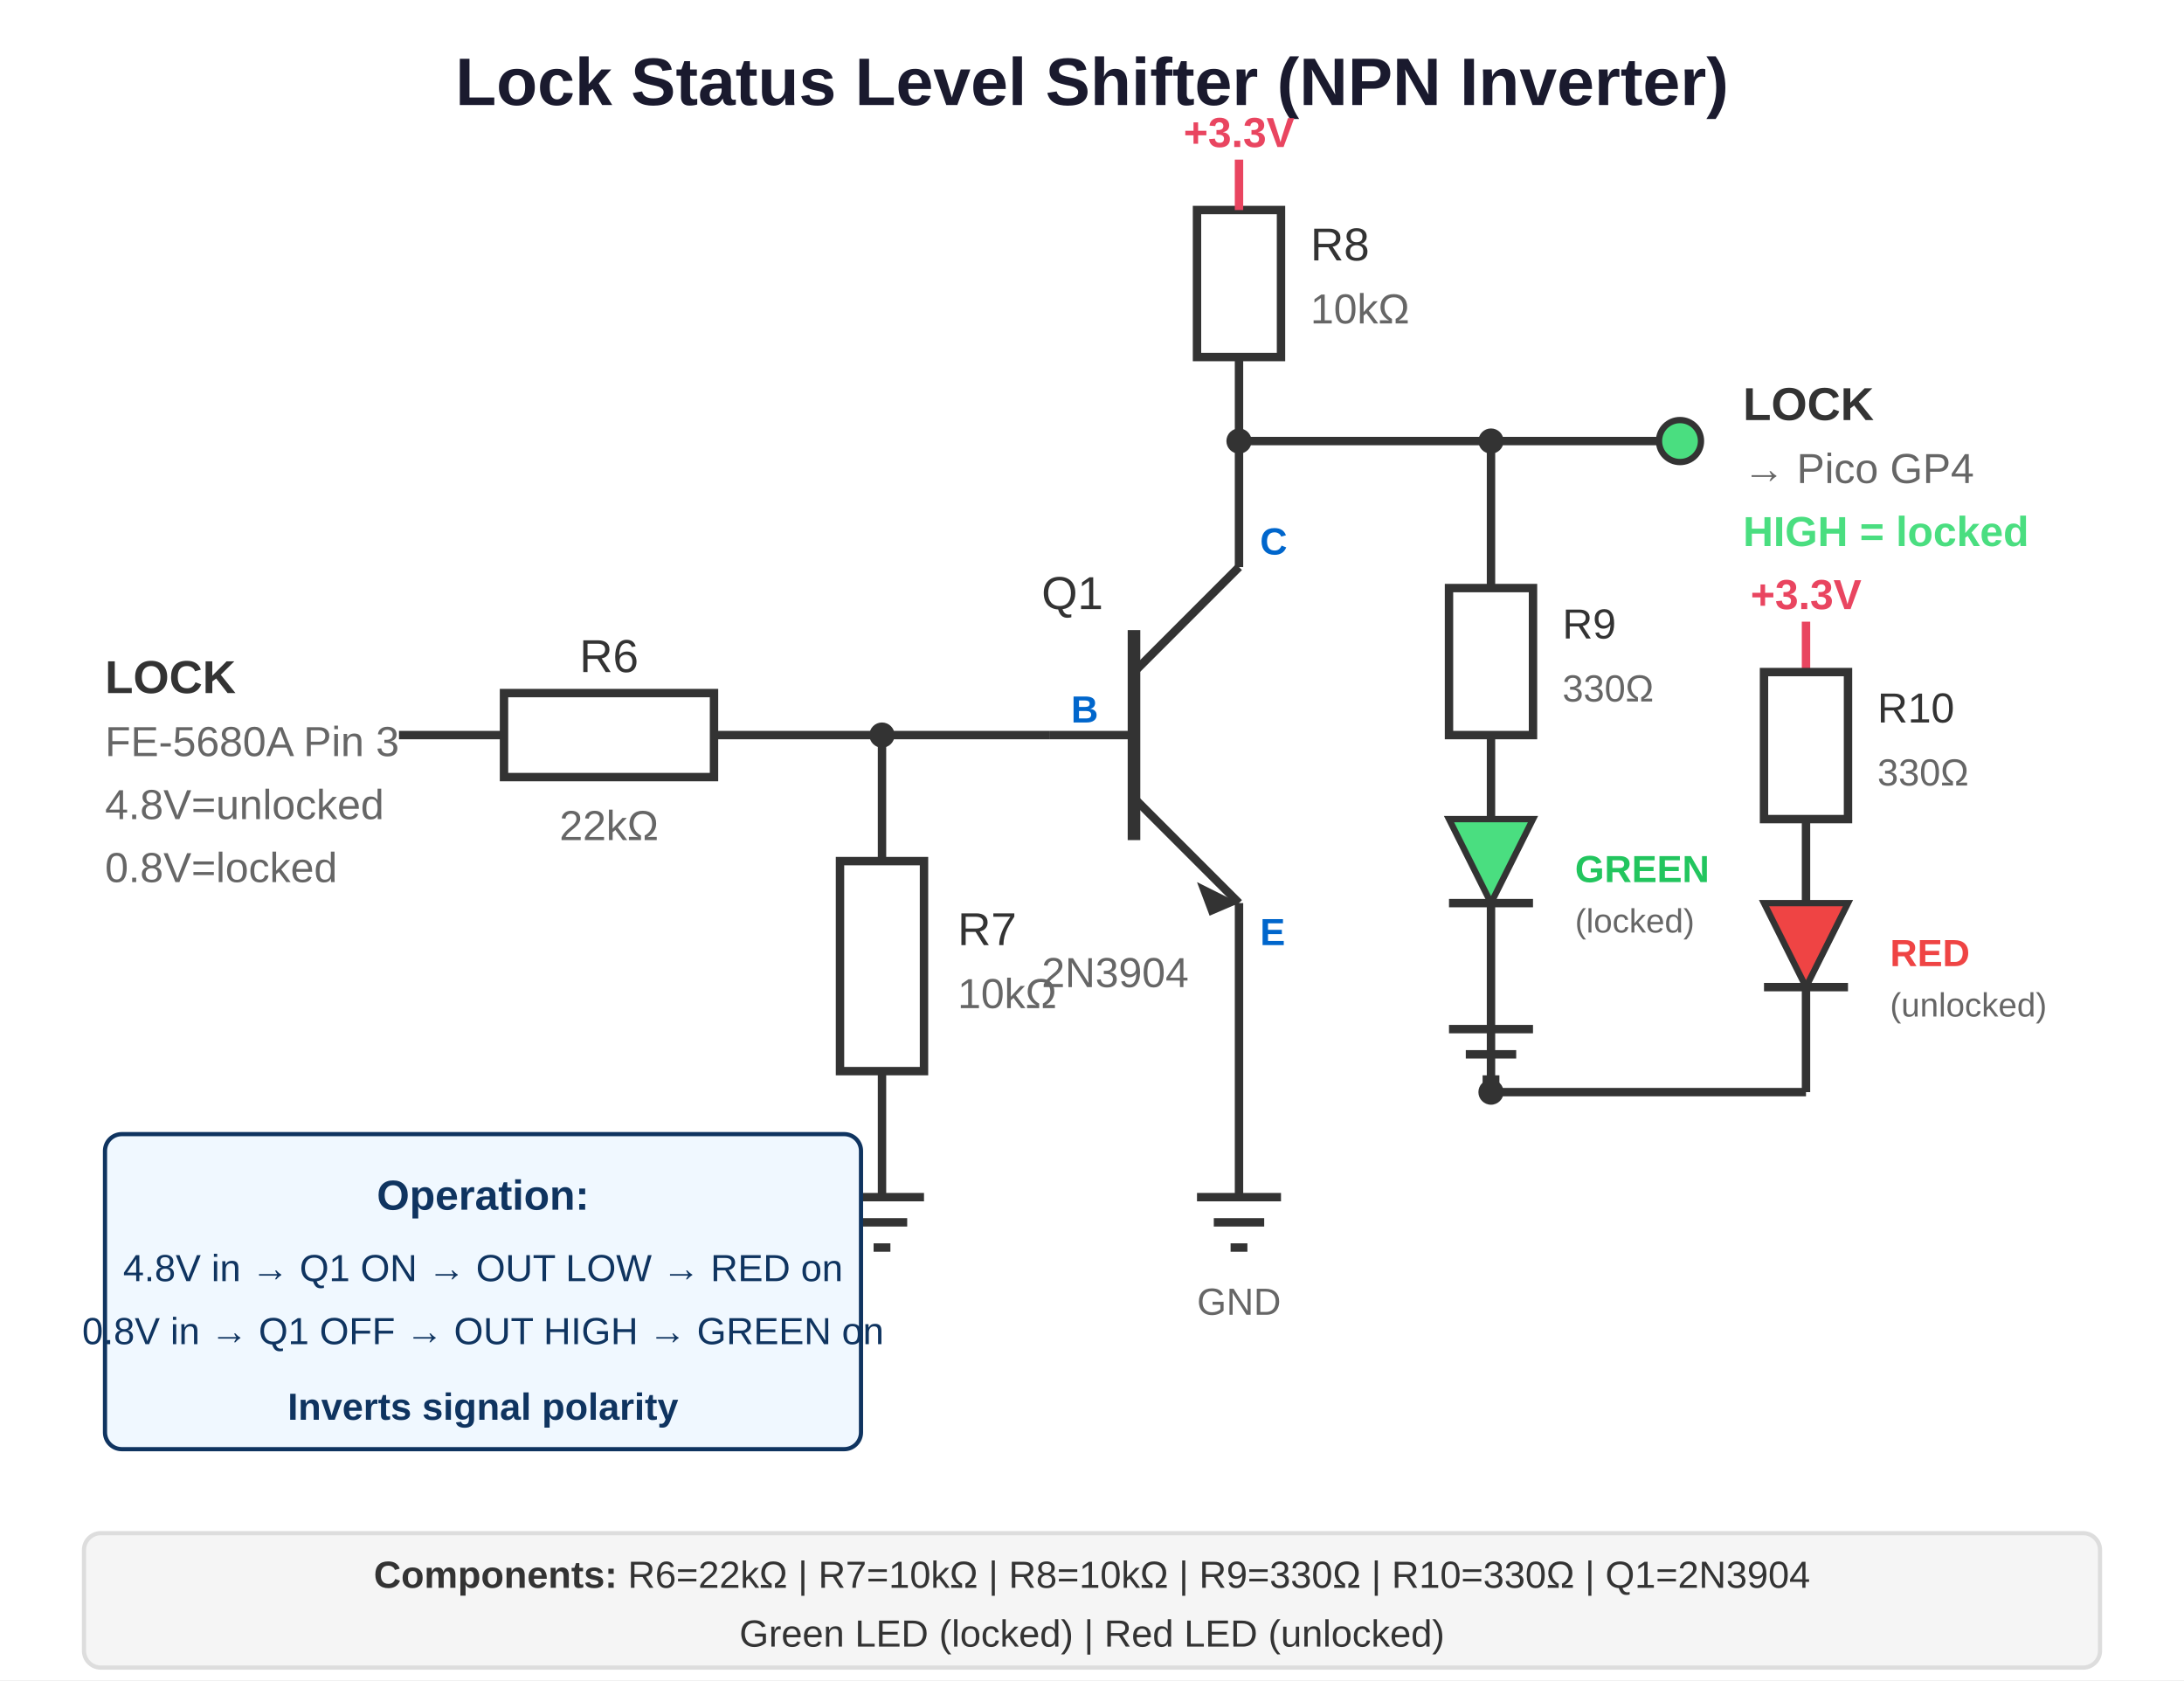
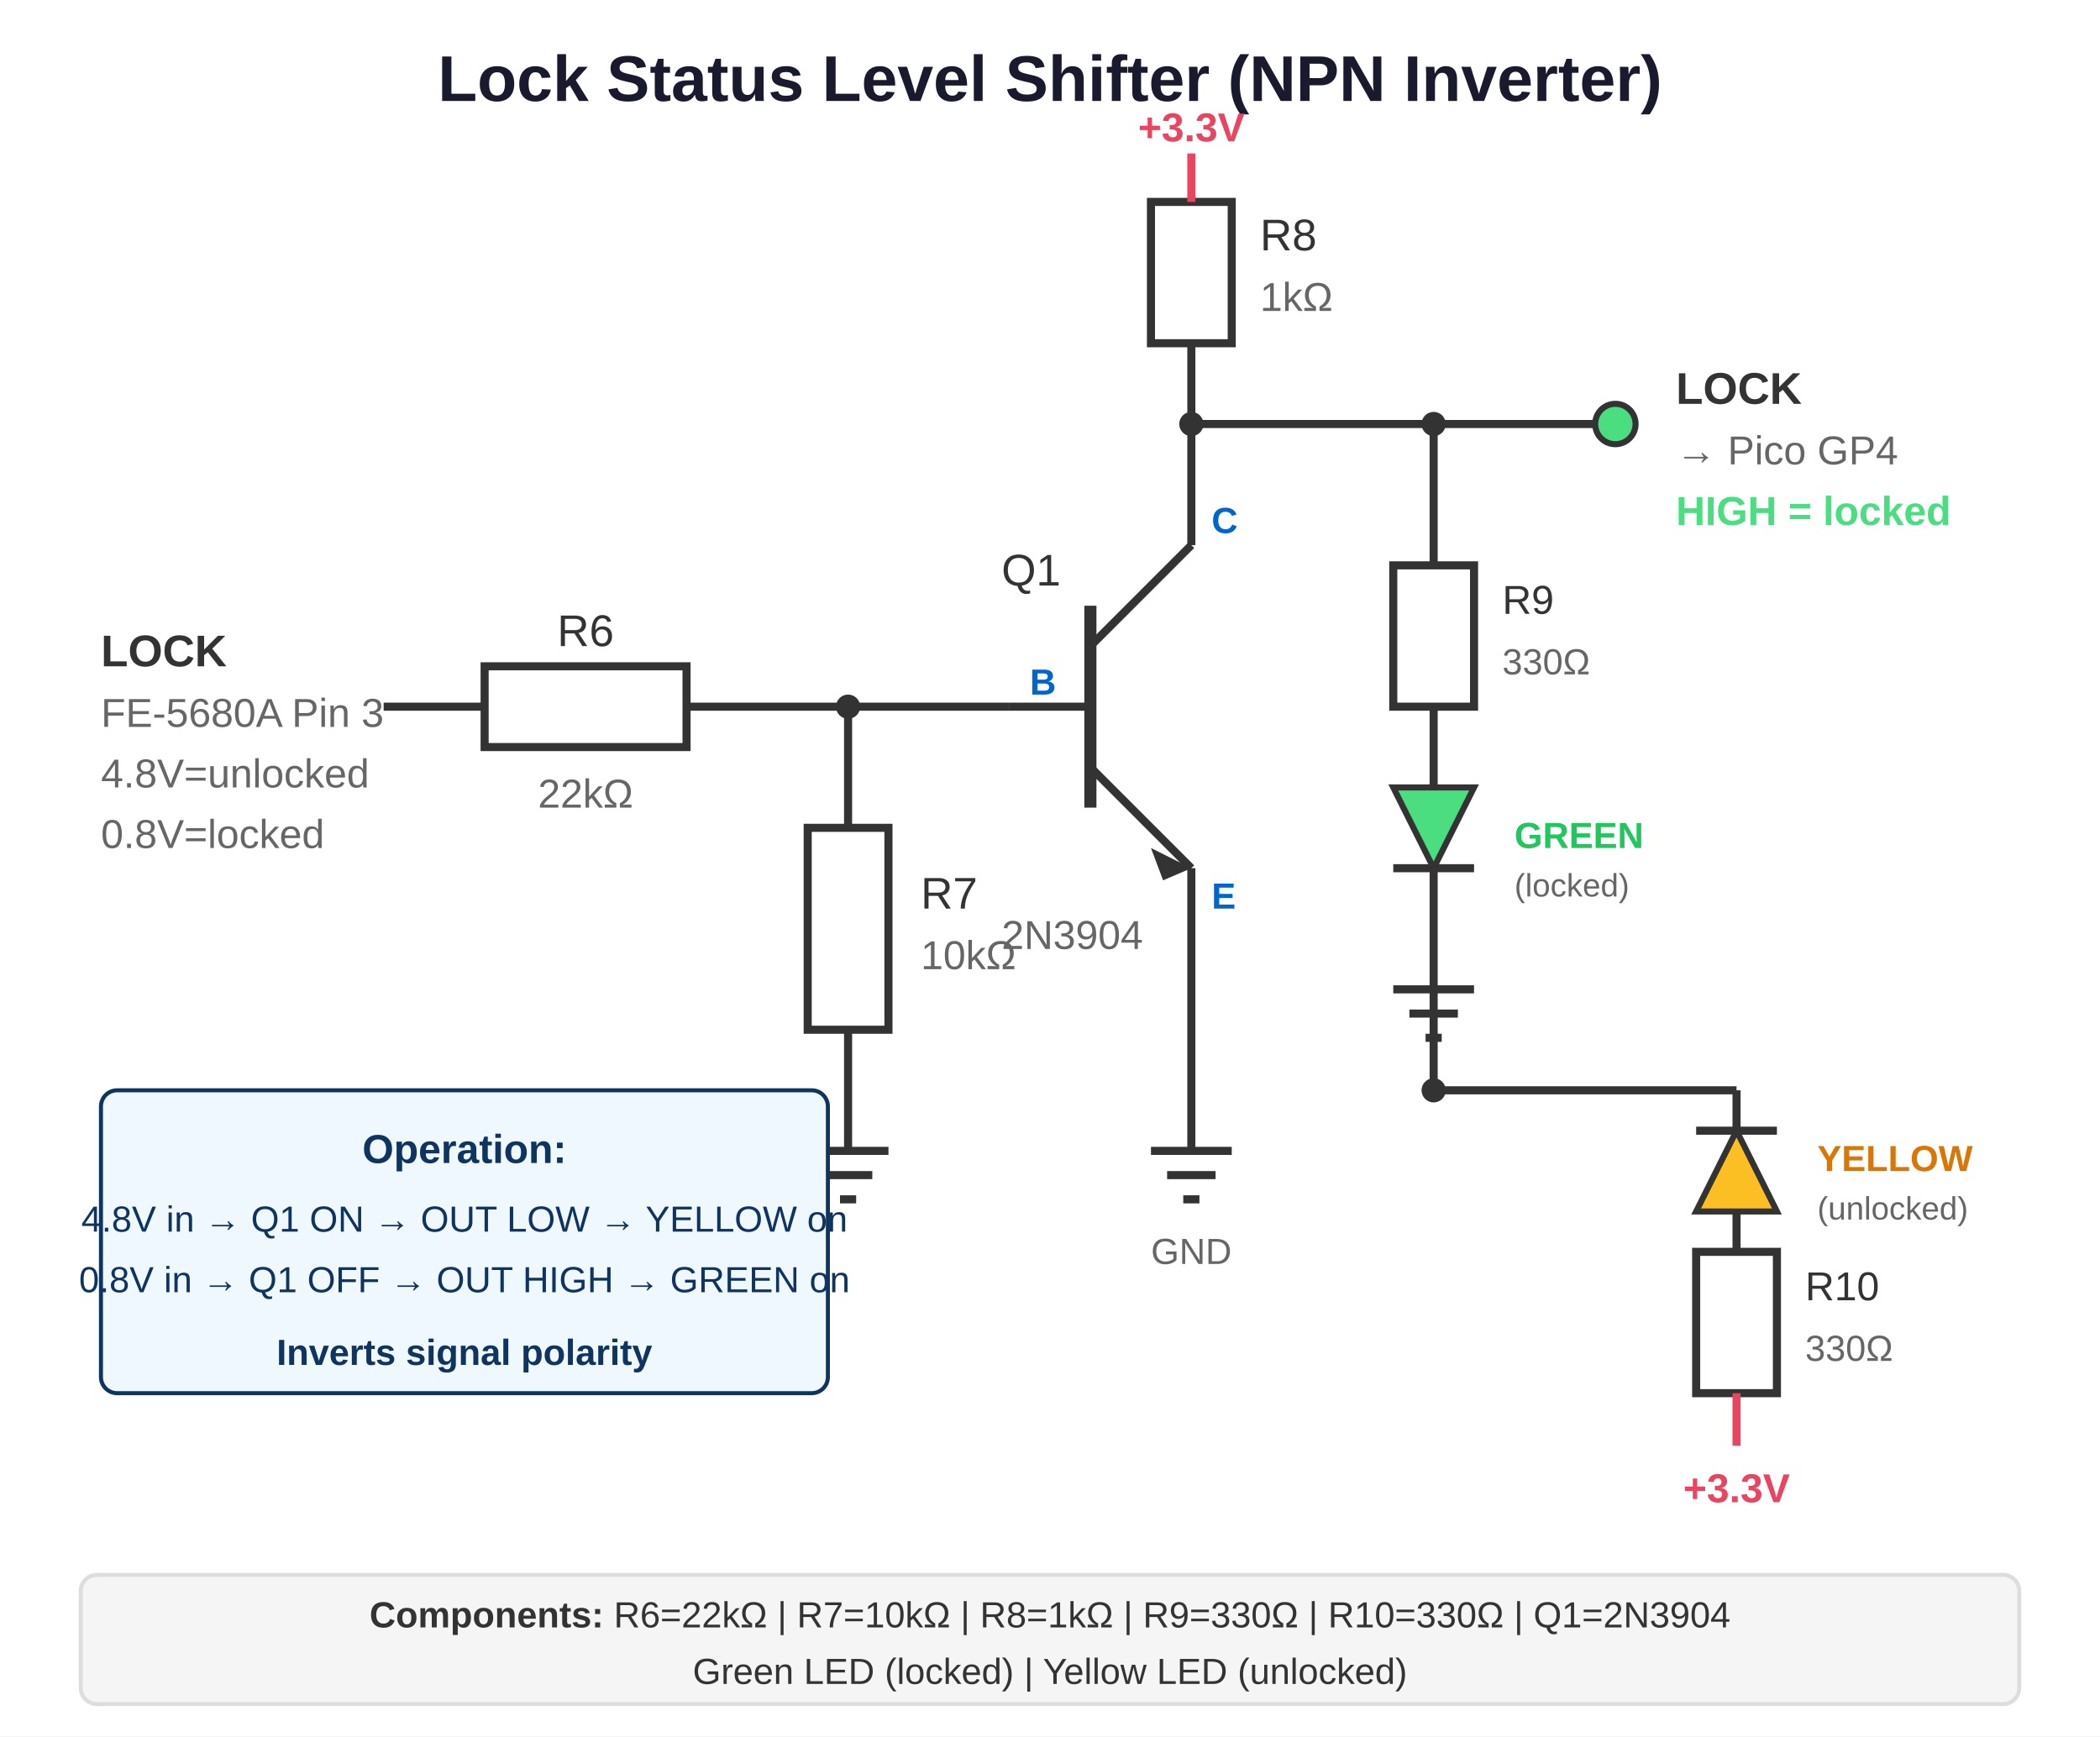
- <svg xmlns="http://www.w3.org/2000/svg" viewBox="0 0 520 400">
-   <rect width="520" height="400" fill="#ffffff" />
+ <svg xmlns="http://www.w3.org/2000/svg" viewBox="0 0 520 430">
+   <rect width="520" height="430" fill="#ffffff" />
  <text x="260" y="25" text-anchor="middle" font-family="Arial" font-size="16" font-weight="bold" fill="#1a1a2e">Lock Status Level Shifter (NPN Inverter)</text>
  <text x="25" y="165" font-family="Arial" font-size="11" fill="#333" font-weight="bold">LOCK</text>
  <text x="25" y="180" font-family="Arial" font-size="10" fill="#666">FE-5680A Pin 3</text>
  <text x="25" y="195" font-family="Arial" font-size="10" fill="#666">4.8V=unlocked</text>
  <text x="25" y="210" font-family="Arial" font-size="10" fill="#666">0.8V=locked</text>
  <line x1="95" y1="175" x2="120" y2="175" stroke="#333" stroke-width="2" />
  <rect x="120" y="165" width="50" height="20" fill="none" stroke="#333" stroke-width="2" />
  <text x="145" y="160" text-anchor="middle" font-family="Arial" font-size="11" fill="#333">R6</text>
  <text x="145" y="200" text-anchor="middle" font-family="Arial" font-size="10" fill="#666">22kΩ</text>
  <line x1="170" y1="175" x2="210" y2="175" stroke="#333" stroke-width="2" />
  <circle cx="210" cy="175" r="3" fill="#333" />
  <line x1="210" y1="175" x2="250" y2="175" stroke="#333" stroke-width="2" />
  <line x1="210" y1="175" x2="210" y2="205" stroke="#333" stroke-width="2" />
  <rect x="200" y="205" width="20" height="50" fill="none" stroke="#333" stroke-width="2" />
  <text x="228" y="225" font-family="Arial" font-size="11" fill="#333">R7</text>
  <text x="228" y="240" font-family="Arial" font-size="10" fill="#666">10kΩ</text>
  <line x1="210" y1="255" x2="210" y2="285" stroke="#333" stroke-width="2" />
  <line x1="200" y1="285" x2="220" y2="285" stroke="#333" stroke-width="2" />
  <line x1="204" y1="291" x2="216" y2="291" stroke="#333" stroke-width="2" />
  <line x1="208" y1="297" x2="212" y2="297" stroke="#333" stroke-width="2" />
  <line x1="250" y1="175" x2="270" y2="175" stroke="#333" stroke-width="2" />
  <line x1="270" y1="150" x2="270" y2="200" stroke="#333" stroke-width="3" />
  <line x1="270" y1="160" x2="295" y2="135" stroke="#333" stroke-width="2" />
  <line x1="270" y1="190" x2="295" y2="215" stroke="#333" stroke-width="2" />
  <polygon points="295,215 285,210 288,218" fill="#333" />
  <text x="255" y="172" font-family="Arial" font-size="9" fill="#0066cc" font-weight="bold">B</text>
  <text x="300" y="132" font-family="Arial" font-size="9" fill="#0066cc" font-weight="bold">C</text>
  <text x="300" y="225" font-family="Arial" font-size="9" fill="#0066cc" font-weight="bold">E</text>
  <text x="248" y="145" font-family="Arial" font-size="11" fill="#333">Q1</text>
  <text x="248" y="235" font-family="Arial" font-size="10" fill="#666">2N3904</text>
  <line x1="295" y1="135" x2="295" y2="105" stroke="#333" stroke-width="2" />
  <circle cx="295" cy="105" r="3" fill="#333" />
  <line x1="295" y1="105" x2="295" y2="85" stroke="#333" stroke-width="2" />
  <rect x="285" y="50" width="20" height="35" fill="none" stroke="#333" stroke-width="2" />
  <text x="312" y="62" font-family="Arial" font-size="11" fill="#333">R8</text>
-   <text x="312" y="77" font-family="Arial" font-size="10" fill="#666">10kΩ</text>
+   <text x="312" y="77" font-family="Arial" font-size="10" fill="#666">1kΩ</text>
  <line x1="295" y1="50" x2="295" y2="38" stroke="#e94560" stroke-width="2" />
  <text x="295" y="35" text-anchor="middle" font-family="Arial" font-size="10" fill="#e94560" font-weight="bold">+3.3V</text>
  <line x1="295" y1="105" x2="355" y2="105" stroke="#333" stroke-width="2" />
  <circle cx="355" cy="105" r="3" fill="#333" />
  <line x1="355" y1="105" x2="400" y2="105" stroke="#333" stroke-width="2" />
  <circle cx="400" cy="105" r="5" fill="#4ade80" stroke="#333" stroke-width="1.5" />
  <text x="415" y="100" font-family="Arial" font-size="11" fill="#333" font-weight="bold">LOCK</text>
  <text x="415" y="115" font-family="Arial" font-size="10" fill="#666">→ Pico GP4</text>
  <text x="415" y="130" font-family="Arial" font-size="10" fill="#4ade80" font-weight="bold">HIGH = locked</text>
  <line x1="295" y1="215" x2="295" y2="285" stroke="#333" stroke-width="2" />
  <line x1="285" y1="285" x2="305" y2="285" stroke="#333" stroke-width="2" />
  <line x1="289" y1="291" x2="301" y2="291" stroke="#333" stroke-width="2" />
  <line x1="293" y1="297" x2="297" y2="297" stroke="#333" stroke-width="2" />
  <text x="295" y="313" text-anchor="middle" font-family="Arial" font-size="9" fill="#666">GND</text>
  <line x1="355" y1="105" x2="355" y2="140" stroke="#333" stroke-width="2" />
  <rect x="345" y="140" width="20" height="35" fill="none" stroke="#333" stroke-width="2" />
  <text x="372" y="152" font-family="Arial" font-size="10" fill="#333">R9</text>
  <text x="372" y="167" font-family="Arial" font-size="9" fill="#666">330Ω</text>
  <line x1="355" y1="175" x2="355" y2="195" stroke="#333" stroke-width="2" />
  <polygon points="345,195 365,195 355,215" fill="#4ade80" stroke="#333" stroke-width="1.5" />
  <line x1="345" y1="215" x2="365" y2="215" stroke="#333" stroke-width="2" />
  <text x="375" y="210" font-family="Arial" font-size="9" fill="#22c55e" font-weight="bold">GREEN</text>
  <text x="375" y="222" font-family="Arial" font-size="8" fill="#666">(locked)</text>
  <line x1="355" y1="215" x2="355" y2="245" stroke="#333" stroke-width="2" />
  <line x1="345" y1="245" x2="365" y2="245" stroke="#333" stroke-width="2" />
  <line x1="349" y1="251" x2="361" y2="251" stroke="#333" stroke-width="2" />
  <line x1="353" y1="257" x2="357" y2="257" stroke="#333" stroke-width="2" />
-   <text x="430" y="145" text-anchor="middle" font-family="Arial" font-size="10" fill="#e94560" font-weight="bold">+3.3V</text>
-   <line x1="430" y1="148" x2="430" y2="160" stroke="#e94560" stroke-width="2" />
-   <rect x="420" y="160" width="20" height="35" fill="none" stroke="#333" stroke-width="2" />
-   <text x="447" y="172" font-family="Arial" font-size="10" fill="#333">R10</text>
-   <text x="447" y="187" font-family="Arial" font-size="9" fill="#666">330Ω</text>
-   <line x1="430" y1="195" x2="430" y2="215" stroke="#333" stroke-width="2" />
-   <polygon points="420,215 440,215 430,235" fill="#ef4444" stroke="#333" stroke-width="1.5" />
-   <line x1="420" y1="235" x2="440" y2="235" stroke="#333" stroke-width="2" />
-   <text x="450" y="230" font-family="Arial" font-size="9" fill="#ef4444" font-weight="bold">RED</text>
-   <text x="450" y="242" font-family="Arial" font-size="8" fill="#666">(unlocked)</text>
-   <line x1="430" y1="235" x2="430" y2="260" stroke="#333" stroke-width="2" />
-   <line x1="355" y1="260" x2="430" y2="260" stroke="#333" stroke-width="2" />
-   <line x1="355" y1="105" x2="355" y2="105" stroke="#333" stroke-width="2" />
-   <circle cx="355" cy="260" r="3" fill="#333" />
-   <line x1="355" y1="245" x2="355" y2="260" stroke="#333" stroke-width="2" />
+   <line x1="355" y1="245" x2="355" y2="270" stroke="#333" stroke-width="2" />
+   <circle cx="355" cy="270" r="3" fill="#333" />
+   <line x1="355" y1="270" x2="430" y2="270" stroke="#333" stroke-width="2" />
+   <line x1="430" y1="270" x2="430" y2="280" stroke="#333" stroke-width="2" />
+   <line x1="420" y1="280" x2="440" y2="280" stroke="#333" stroke-width="2" />
+   <polygon points="420,300 440,300 430,280" fill="#fbbf24" stroke="#333" stroke-width="1.5" />
+   <text x="450" y="290" font-family="Arial" font-size="9" fill="#d97706" font-weight="bold">YELLOW</text>
+   <text x="450" y="302" font-family="Arial" font-size="8" fill="#666">(unlocked)</text>
+   <line x1="430" y1="300" x2="430" y2="310" stroke="#333" stroke-width="2" />
+   <rect x="420" y="310" width="20" height="35" fill="none" stroke="#333" stroke-width="2" />
+   <text x="447" y="322" font-family="Arial" font-size="10" fill="#333">R10</text>
+   <text x="447" y="337" font-family="Arial" font-size="9" fill="#666">330Ω</text>
+   <line x1="430" y1="345" x2="430" y2="358" stroke="#e94560" stroke-width="2" />
+   <text x="430" y="372" text-anchor="middle" font-family="Arial" font-size="10" fill="#e94560" font-weight="bold">+3.3V</text>
  <rect x="25" y="270" width="180" height="75" fill="#f0f8ff" stroke="#0f3460" stroke-width="1" rx="4" />
  <text x="115" y="288" text-anchor="middle" font-family="Arial" font-size="10" fill="#0f3460" font-weight="bold">Operation:</text>
-   <text x="115" y="305" text-anchor="middle" font-family="Arial" font-size="9" fill="#0f3460">4.8V in → Q1 ON → OUT LOW → RED on</text>
+   <text x="115" y="305" text-anchor="middle" font-family="Arial" font-size="9" fill="#0f3460">4.8V in → Q1 ON → OUT LOW → YELLOW on</text>
  <text x="115" y="320" text-anchor="middle" font-family="Arial" font-size="9" fill="#0f3460">0.8V in → Q1 OFF → OUT HIGH → GREEN on</text>
  <text x="115" y="338" text-anchor="middle" font-family="Arial" font-size="9" fill="#0f3460" font-weight="bold">Inverts signal polarity</text>
-   <rect x="20" y="365" width="480" height="32" fill="#f5f5f5" stroke="#ddd" stroke-width="1" rx="4" />
-   <text x="260" y="378" text-anchor="middle" font-family="Arial" font-size="9" fill="#333">
-     <tspan font-weight="bold">Components:</tspan> R6=22kΩ | R7=10kΩ | R8=10kΩ | R9=330Ω | R10=330Ω | Q1=2N3904
+   <rect x="20" y="390" width="480" height="32" fill="#f5f5f5" stroke="#ddd" stroke-width="1" rx="4" />
+   <text x="260" y="403" text-anchor="middle" font-family="Arial" font-size="9" fill="#333">
+     <tspan font-weight="bold">Components:</tspan> R6=22kΩ | R7=10kΩ | R8=1kΩ | R9=330Ω | R10=330Ω | Q1=2N3904
  </text>
-   <text x="260" y="392" text-anchor="middle" font-family="Arial" font-size="9" fill="#333">
-     Green LED (locked) | Red LED (unlocked)
+   <text x="260" y="417" text-anchor="middle" font-family="Arial" font-size="9" fill="#333">
+     Green LED (locked) | Yellow LED (unlocked)
  </text>
</svg>
